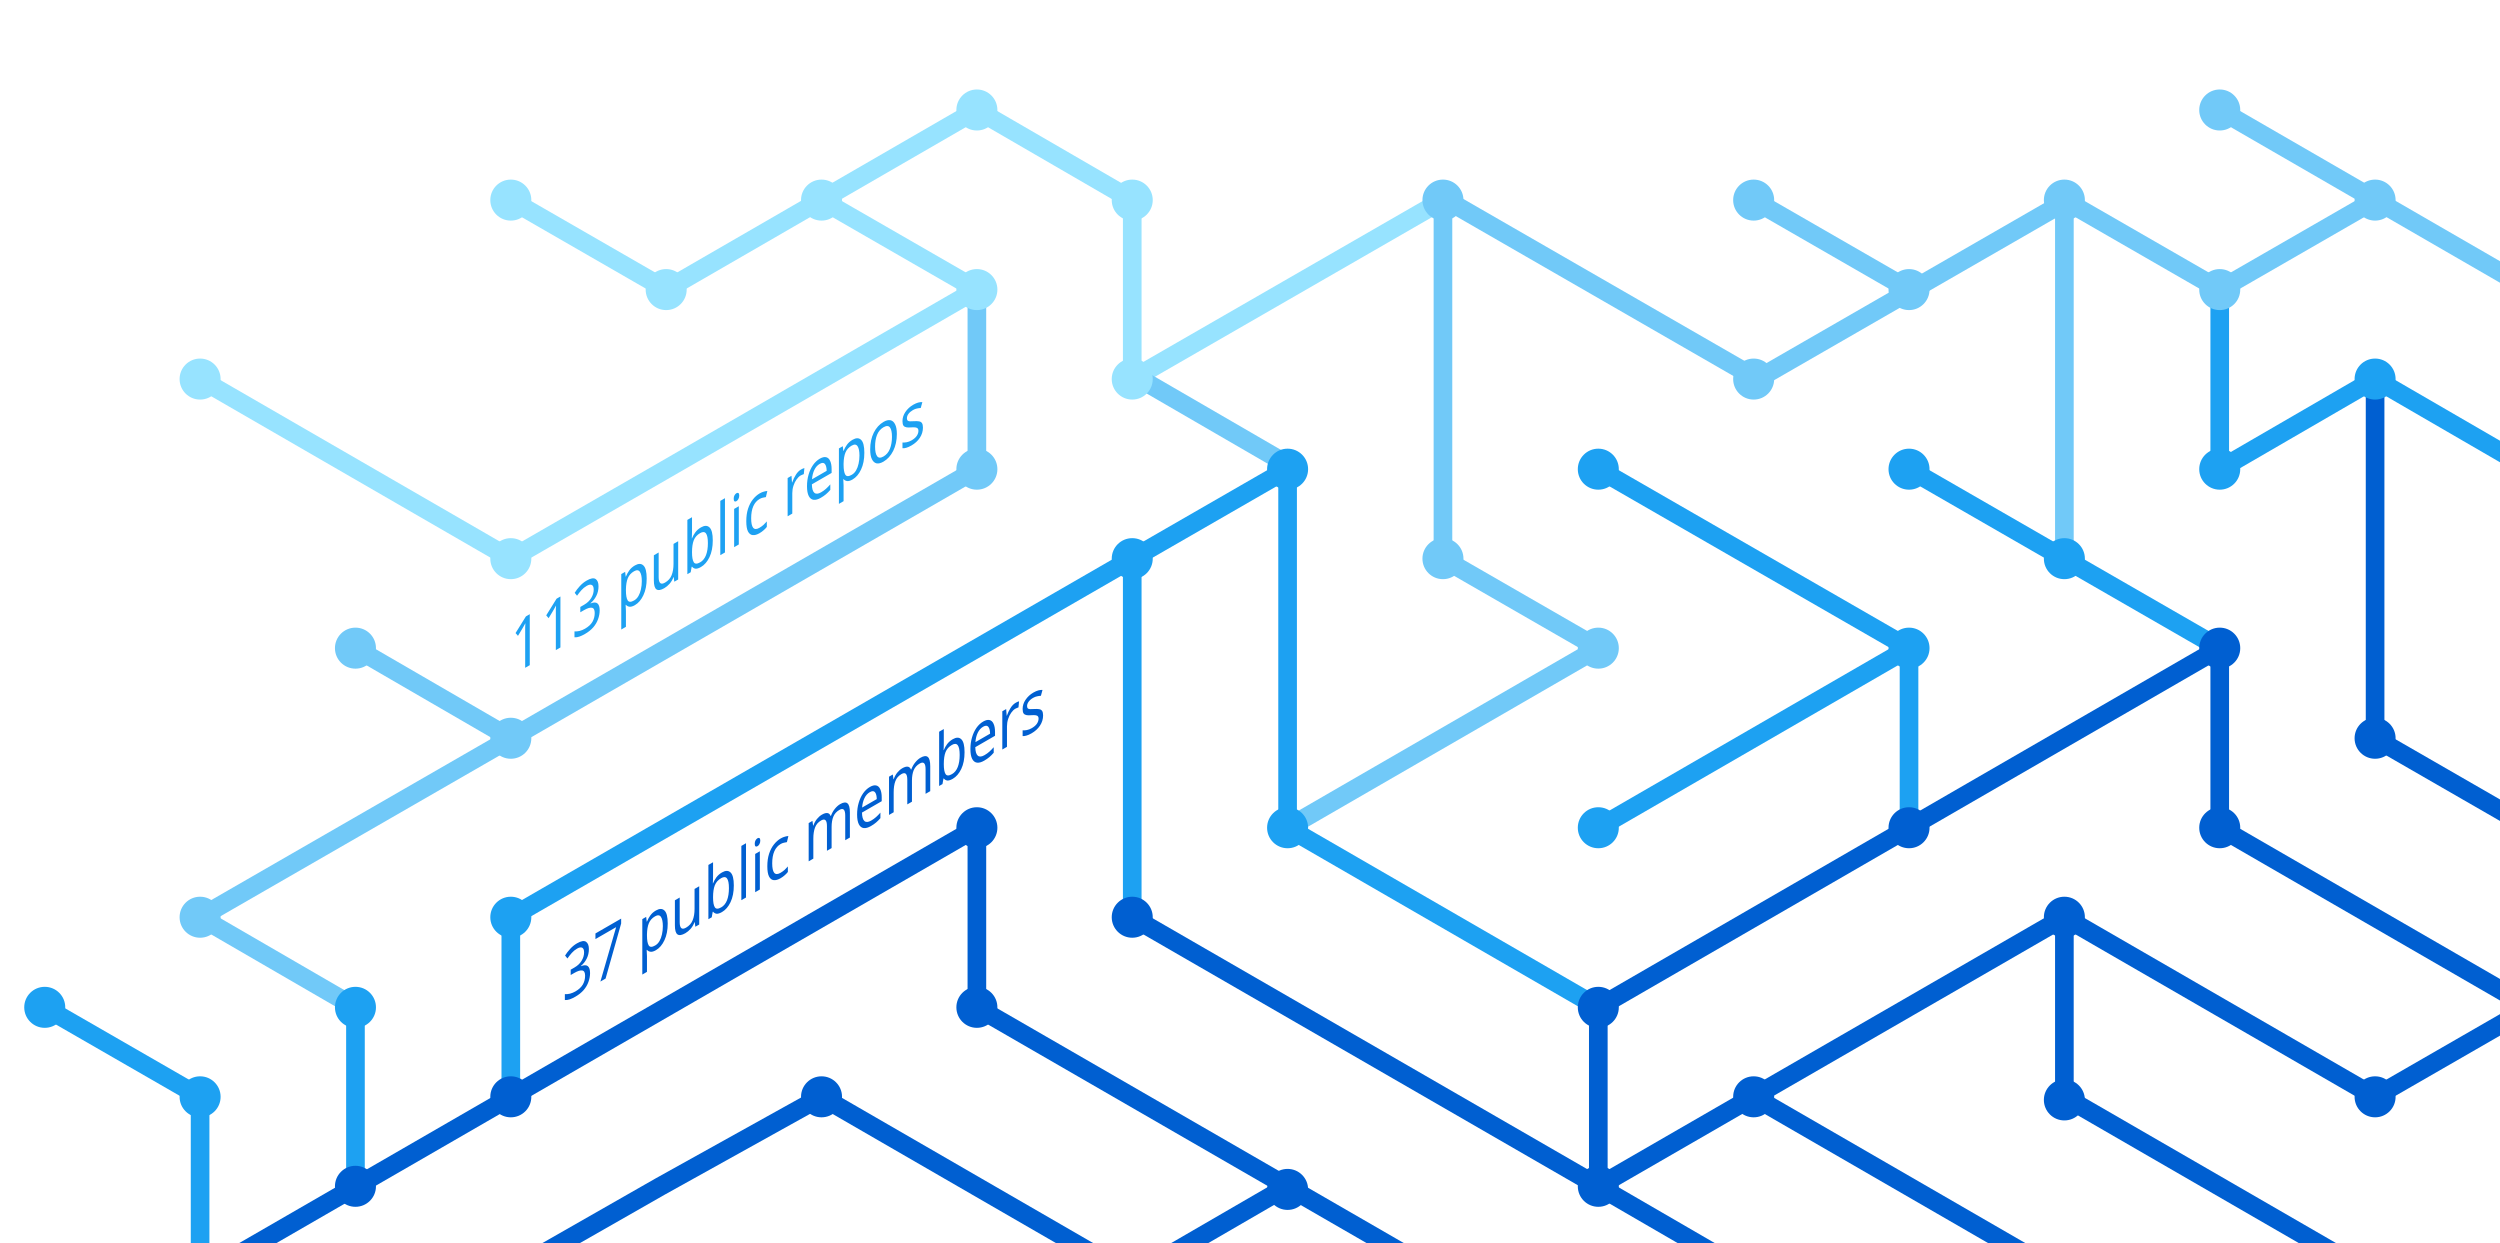
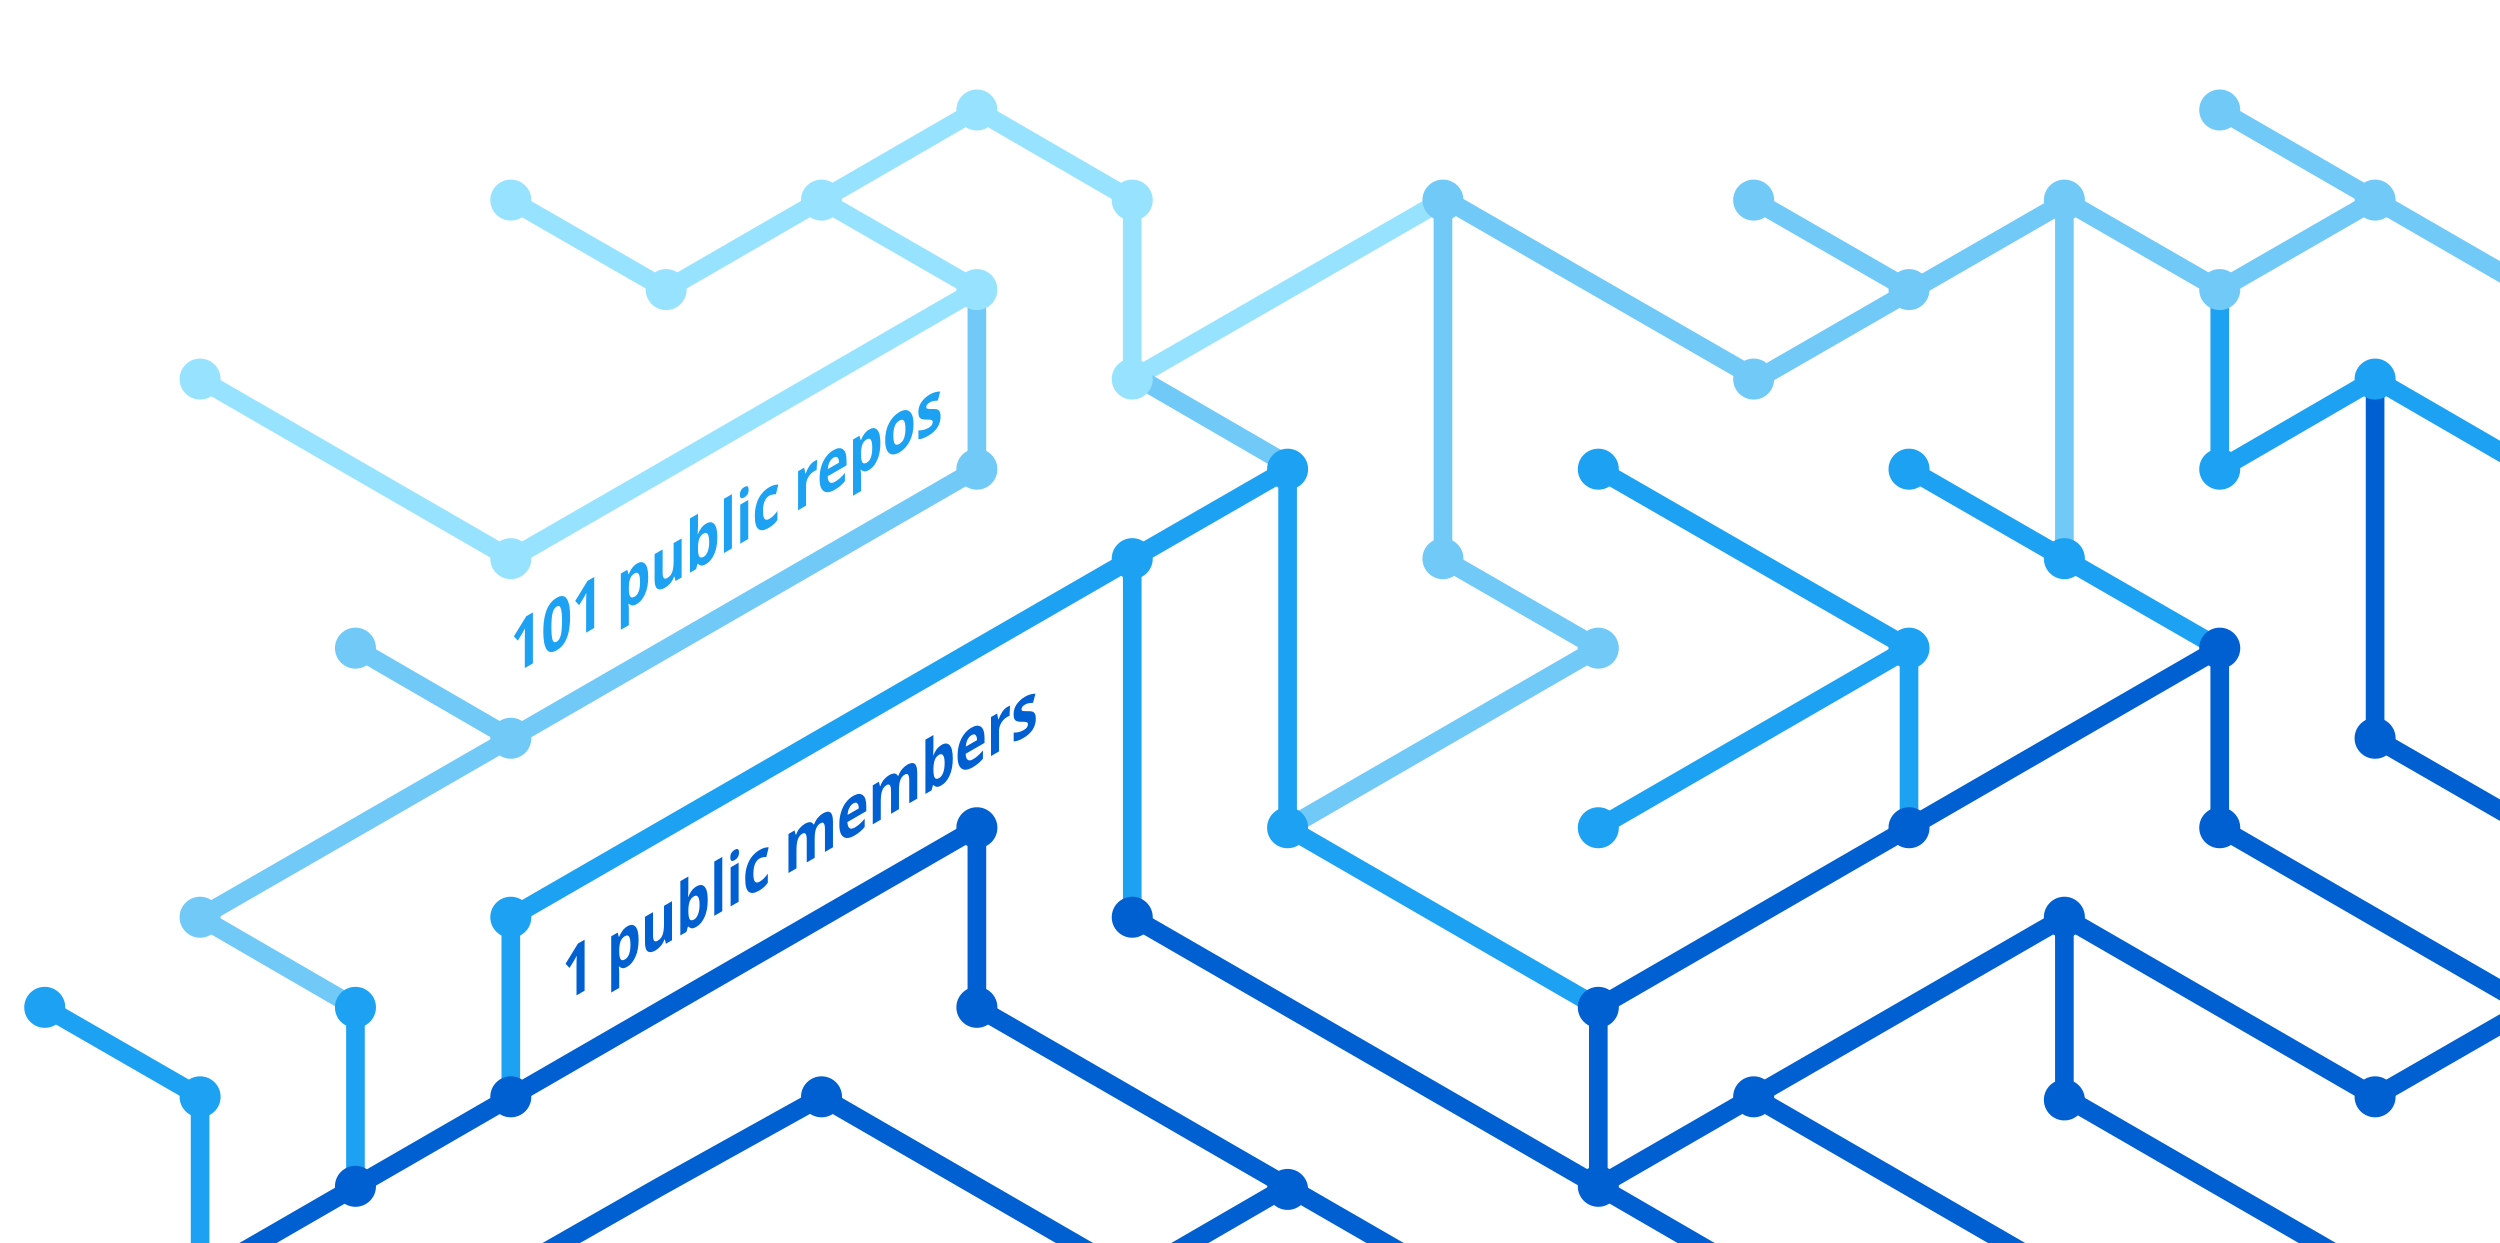
<svg xmlns="http://www.w3.org/2000/svg" version="1.1" x="0px" y="0px" viewBox="0 0 402.3 200" style="enable-background:new 0 0 402.3 200;" xml:space="preserve">
  <style type="text/css">
	.st0{display:none;}
	.st1{fill:none;stroke:#005FD1;stroke-width:3;stroke-miterlimit:10;}
	.st2{fill:none;stroke:#1DA1F2;stroke-width:3;stroke-miterlimit:10;}
	.st3{fill:none;stroke:#FBAD1B;stroke-width:3;stroke-miterlimit:10;}
	.st4{fill:none;stroke:#71C9F8;stroke-width:3;stroke-miterlimit:10;}
	.st5{fill:none;stroke:#199855;stroke-width:3;stroke-miterlimit:10;}
	.st6{fill:none;stroke:#000000;stroke-width:3;stroke-miterlimit:10;}
	.st7{fill:none;stroke:#97E3FF;stroke-width:3;stroke-miterlimit:10;}
	.st8{fill:none;stroke:#70C5DC;stroke-width:3;stroke-miterlimit:10;}
	.st9{fill:none;stroke:#DF235F;stroke-miterlimit:10;}
	.st10{fill:#1A5CA7;}
	.st11{fill:#1DA1F2;}
	.st12{fill:#97E3FF;}
	.st13{fill:#71C9F8;}
	.st14{fill:#005FD1;}
- 	.st15{font-family:'HelveticaNeue-Bold';}
+ 	.st15{font-family:HelveticaNeue-Bold, system-ui, sans-serif; font-weight:bold;}
	.st16{font-size:11.5px;}
</style>
  <g id="guides" class="st0">
</g>
  <g id="lines">
    <polyline class="st1" points="382.2,205.4 332.2,176.5 332.2,147.6  " />
    <polyline class="st1" points="357.2,104.3 357.2,133.2 407.2,162.1  " />
    <line class="st2" x1="307.2" y1="104.3" x2="257.2" y2="133.2" />
    <line class="st1" x1="332.2" y1="205.4" x2="282.2" y2="176.5" />
    <polyline class="st4" points="157.2,46.6 157.2,75.5 82.2,118.8 32.2,147.6 57.2,162.1  " />
    <polyline class="st2" points="82.2,176.5 82.2,147.6 182.2,89.9 182.2,147.6  " />
    <polyline class="st1" points="207.2,190.9 182.2,205.4 132.2,176.5 106.3,190.9 80.9,205.4  " />
    <polyline class="st1" points="32.2,205.4 157.2,133.2 157.2,162.1 232.2,205.4  " />
    <line class="st2" x1="307.2" y1="133.2" x2="307.2" y2="104.3" />
    <polyline class="st2" points="257.2,162.1 207.2,133.2 207.2,75.5 182.2,89.9  " />
    <polyline class="st7" points="32.2,61 82.2,89.9 107.2,75.5 157.2,46.6 132.2,32.2  " />
    <line class="st4" x1="57.2" y1="104.3" x2="82.2" y2="118.8" />
    <polyline class="st4" points="207.2,133.2 257.2,104.3 232.2,89.9 232.2,32.2  " />
    <polyline class="st1" points="407.2,162.1 382.2,176.5 332.2,147.6 257.2,190.9  " />
    <line class="st4" x1="282.2" y1="32.2" x2="307.2" y2="46.6" />
    <polyline class="st7" points="232.2,32.2 182.2,61 182.2,32.2 157.2,17.7 107.2,46.6 82.2,32.2  " />
    <line class="st1" x1="257.2" y1="162.1" x2="257.2" y2="190.9" />
    <line class="st1" x1="257.2" y1="190.9" x2="282.2" y2="205.4" />
    <line class="st2" x1="257.2" y1="75.5" x2="307.2" y2="104.3" />
    <line class="st4" x1="407.2" y1="46.6" x2="357.2" y2="17.7" />
    <polyline class="st2" points="307.2,75.5 332.2,89.9 357.2,104.3  " />
    <line class="st4" x1="332.2" y1="32.2" x2="332.2" y2="89.9" />
    <polyline class="st2" points="407.2,75.5 382.2,61 357.2,75.5 357.2,46.6  " />
    <polyline class="st1" points="382.2,61 382.2,118.8 407.2,133.2  " />
    <line class="st1" x1="257.2" y1="162.1" x2="357.2" y2="104.3" />
    <line class="st4" x1="183.5" y1="61" x2="208.5" y2="75.5" />
    <line class="st2" x1="57.2" y1="162.1" x2="57.2" y2="191.4" />
    <polyline class="st4" points="332.2,32.2 357.2,46.6 382.2,32.2  " />
    <polyline class="st4" points="332.8,32.2 282.8,61 232.8,32.2  " />
    <line class="st1" x1="182.2" y1="147.6" x2="257.2" y2="190.9" />
    <polyline class="st2" points="32.2,205.4 32.2,176.5 7.2,162.1  " />
  </g>
  <g id="circles">
    <circle class="st11" cx="32.2" cy="176.5" r="3.3" />
    <circle class="st12" cx="132.2" cy="32.2" r="3.3" />
    <circle class="st12" cx="107.2" cy="46.6" r="3.3" />
    <circle class="st12" cx="82.2" cy="32.2" r="3.3" />
    <circle class="st13" cx="232.2" cy="32.2" r="3.3" />
    <circle class="st12" cx="182.2" cy="61" r="3.3" />
    <circle class="st11" cx="182.2" cy="89.9" r="3.3" />
    <circle class="st12" cx="157.2" cy="46.6" r="3.3" />
    <circle class="st11" cx="207.2" cy="75.5" r="3.3" />
    <circle class="st13" cx="82.2" cy="118.8" r="3.3" />
    <circle class="st12" cx="32.2" cy="61" r="3.3" />
    <circle class="st13" cx="57.2" cy="104.3" r="3.3" />
    <circle class="st14" cx="82.2" cy="176.5" r="3.3" />
    <circle class="st14" cx="57.2" cy="190.9" r="3.3" />
    <circle class="st14" cx="207.2" cy="191.4" r="3.3" />
    <circle class="st11" cx="257.2" cy="133.2" r="3.3" />
    <circle class="st11" cx="257.2" cy="75.5" r="3.3" />
    <circle class="st13" cx="282.2" cy="32.2" r="3.3" />
    <circle class="st11" cx="307.2" cy="104.3" r="3.3" />
    <circle class="st13" cx="307.2" cy="46.6" r="3.3" />
    <circle class="st14" cx="257.2" cy="190.9" r="3.3" />
    <circle class="st11" cx="207.2" cy="133.2" r="3.3" />
    <circle class="st14" cx="257.2" cy="162.1" r="3.3" />
    <circle class="st14" cx="282.2" cy="176.5" r="3.3" />
    <circle class="st14" cx="307.2" cy="133.2" r="3.3" />
    <circle class="st13" cx="32.2" cy="147.6" r="3.3" />
    <circle class="st11" cx="82.2" cy="147.6" r="3.3" />
    <circle class="st14" cx="132.2" cy="176.5" r="3.3" />
    <circle class="st13" cx="232.2" cy="89.9" r="3.3" />
    <circle class="st13" cx="157.2" cy="75.5" r="3.3" />
    <circle class="st14" cx="182.2" cy="147.6" r="3.3" />
    <circle class="st14" cx="157.2" cy="133.2" r="3.3" />
    <circle class="st14" cx="157.2" cy="162.1" r="3.3" />
    <circle class="st13" cx="257.2" cy="104.3" r="3.3" />
    <circle class="st13" cx="282.2" cy="61" r="3.3" />
    <circle class="st12" cx="182.2" cy="32.2" r="3.3" />
    <circle class="st12" cx="157.2" cy="17.7" r="3.3" />
    <circle class="st12" cx="82.2" cy="89.9" r="3.3" />
    <circle class="st11" cx="57.2" cy="162.1" r="3.3" />
    <circle class="st14" cx="332.2" cy="147.6" r="3.3" />
    <circle class="st14" cx="332.2" cy="177" r="3.3" />
    <circle class="st14" cx="357.2" cy="104.3" r="3.3" />
    <circle class="st11" cx="307.2" cy="75.5" r="3.3" />
    <circle class="st14" cx="357.2" cy="133.2" r="3.3" />
    <circle class="st11" cx="332.2" cy="89.9" r="3.3" />
    <circle class="st13" cx="332.2" cy="32.2" r="3.3" />
    <circle class="st13" cx="357.2" cy="17.7" r="3.3" />
    <circle class="st13" cx="357.2" cy="46.6" r="3.3" />
    <circle class="st13" cx="382.2" cy="32.2" r="3.3" />
    <circle class="st11" cx="357.2" cy="75.5" r="3.3" />
    <circle class="st11" cx="382.2" cy="61" r="3.3" />
    <circle class="st14" cx="382.2" cy="118.8" r="3.3" />
    <circle class="st14" cx="382.2" cy="176.5" r="3.3" />
    <circle class="st11" cx="7.2" cy="162.1" r="3.3" />
  </g>
  <g id="text">
-     <text transform="matrix(0.75 -0.433 0 1 90.5106 161.479)" class="st14 st15 st16">37 public members</text>
-     <text transform="matrix(0.75 -0.433 0 1 82.1912 108.8037)" class="st11 st15 st16">113 public repos</text>
+     <text transform="matrix(0.75 -0.433 0 1 90.5106 161.479)" class="st14 st15 st16">1 public members</text>
+     <text transform="matrix(0.75 -0.433 0 1 82.1912 108.8037)" class="st11 st15 st16">101 public repos</text>
  </g>
</svg>
